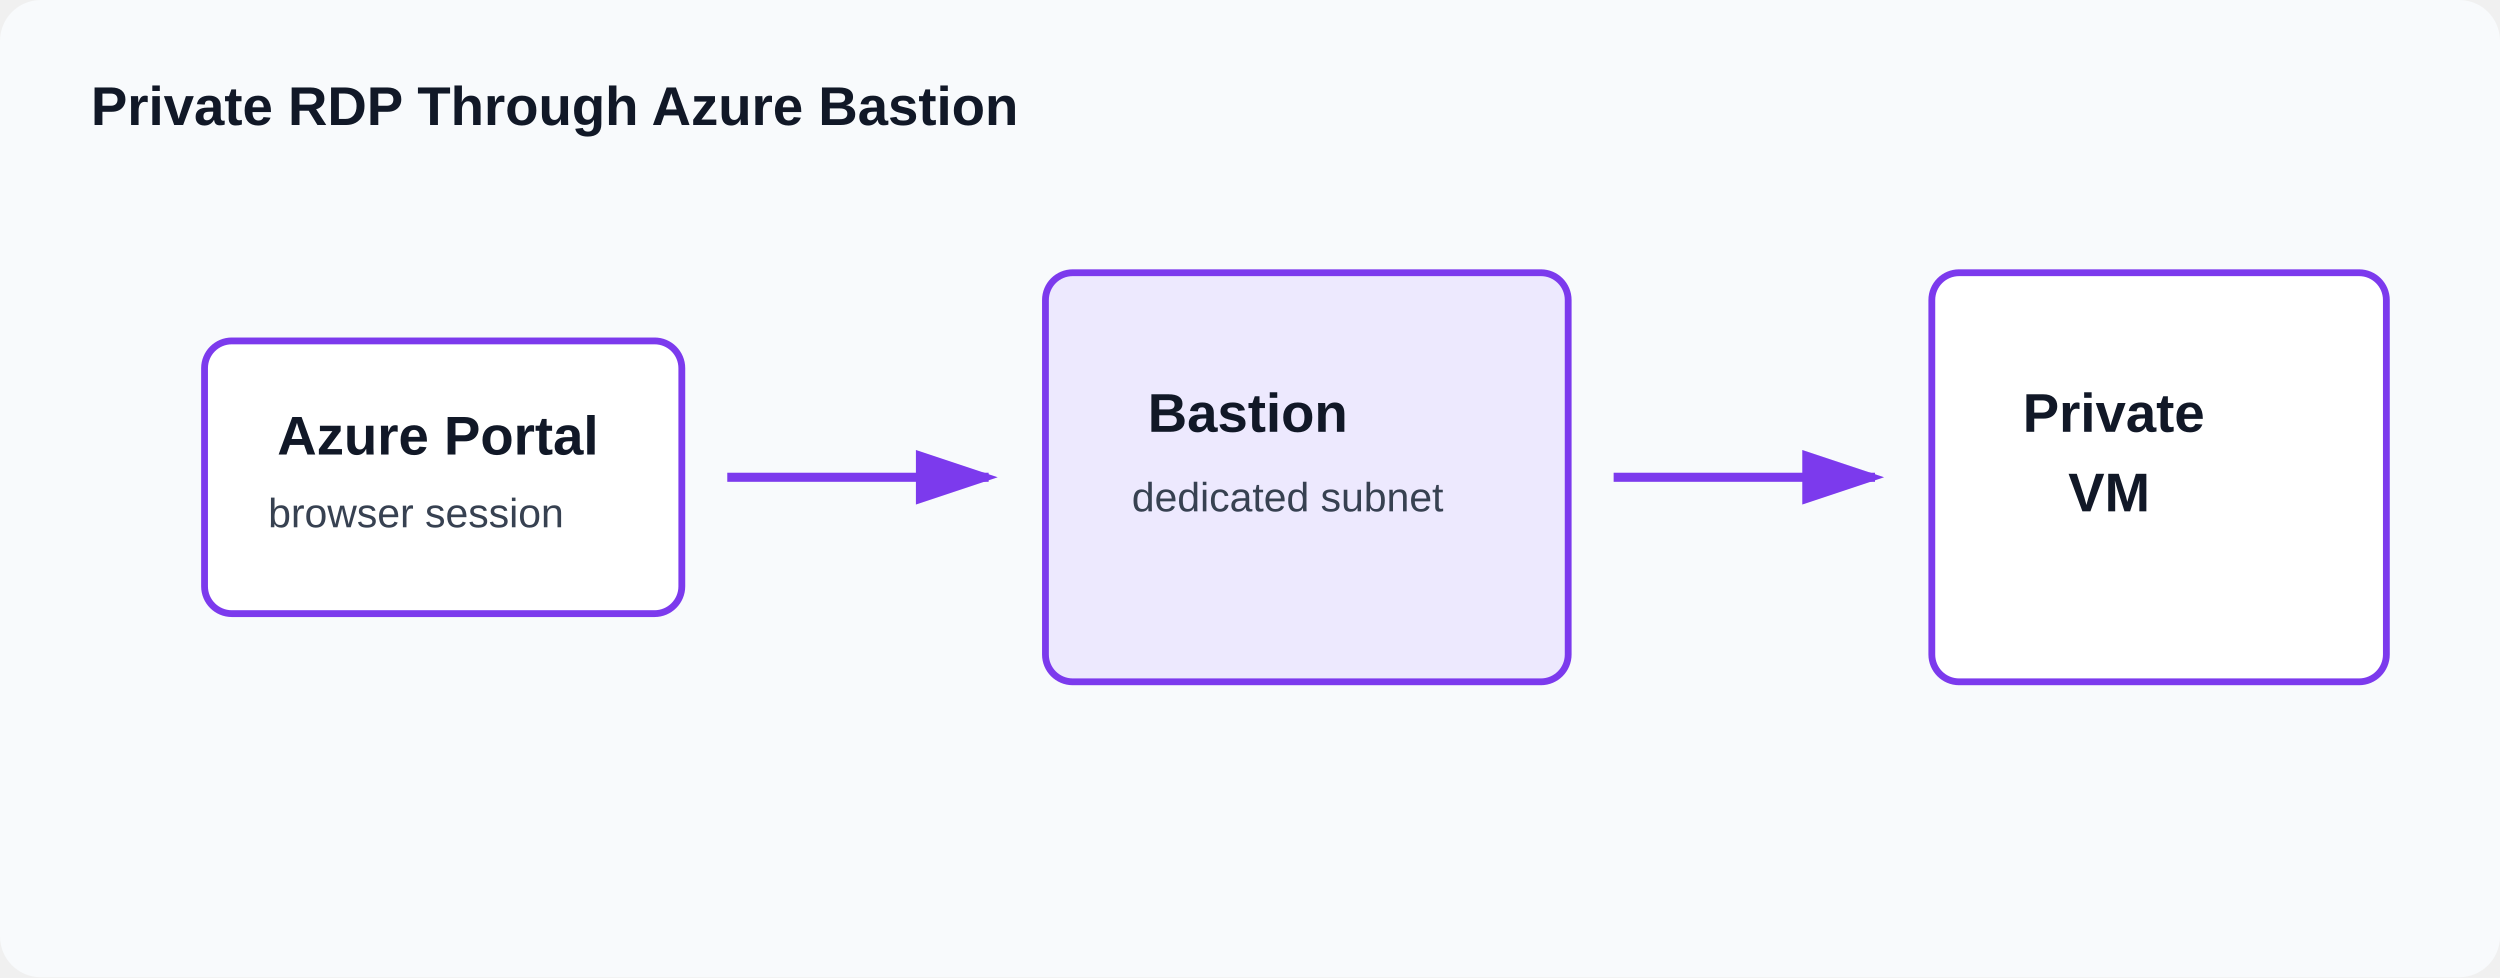
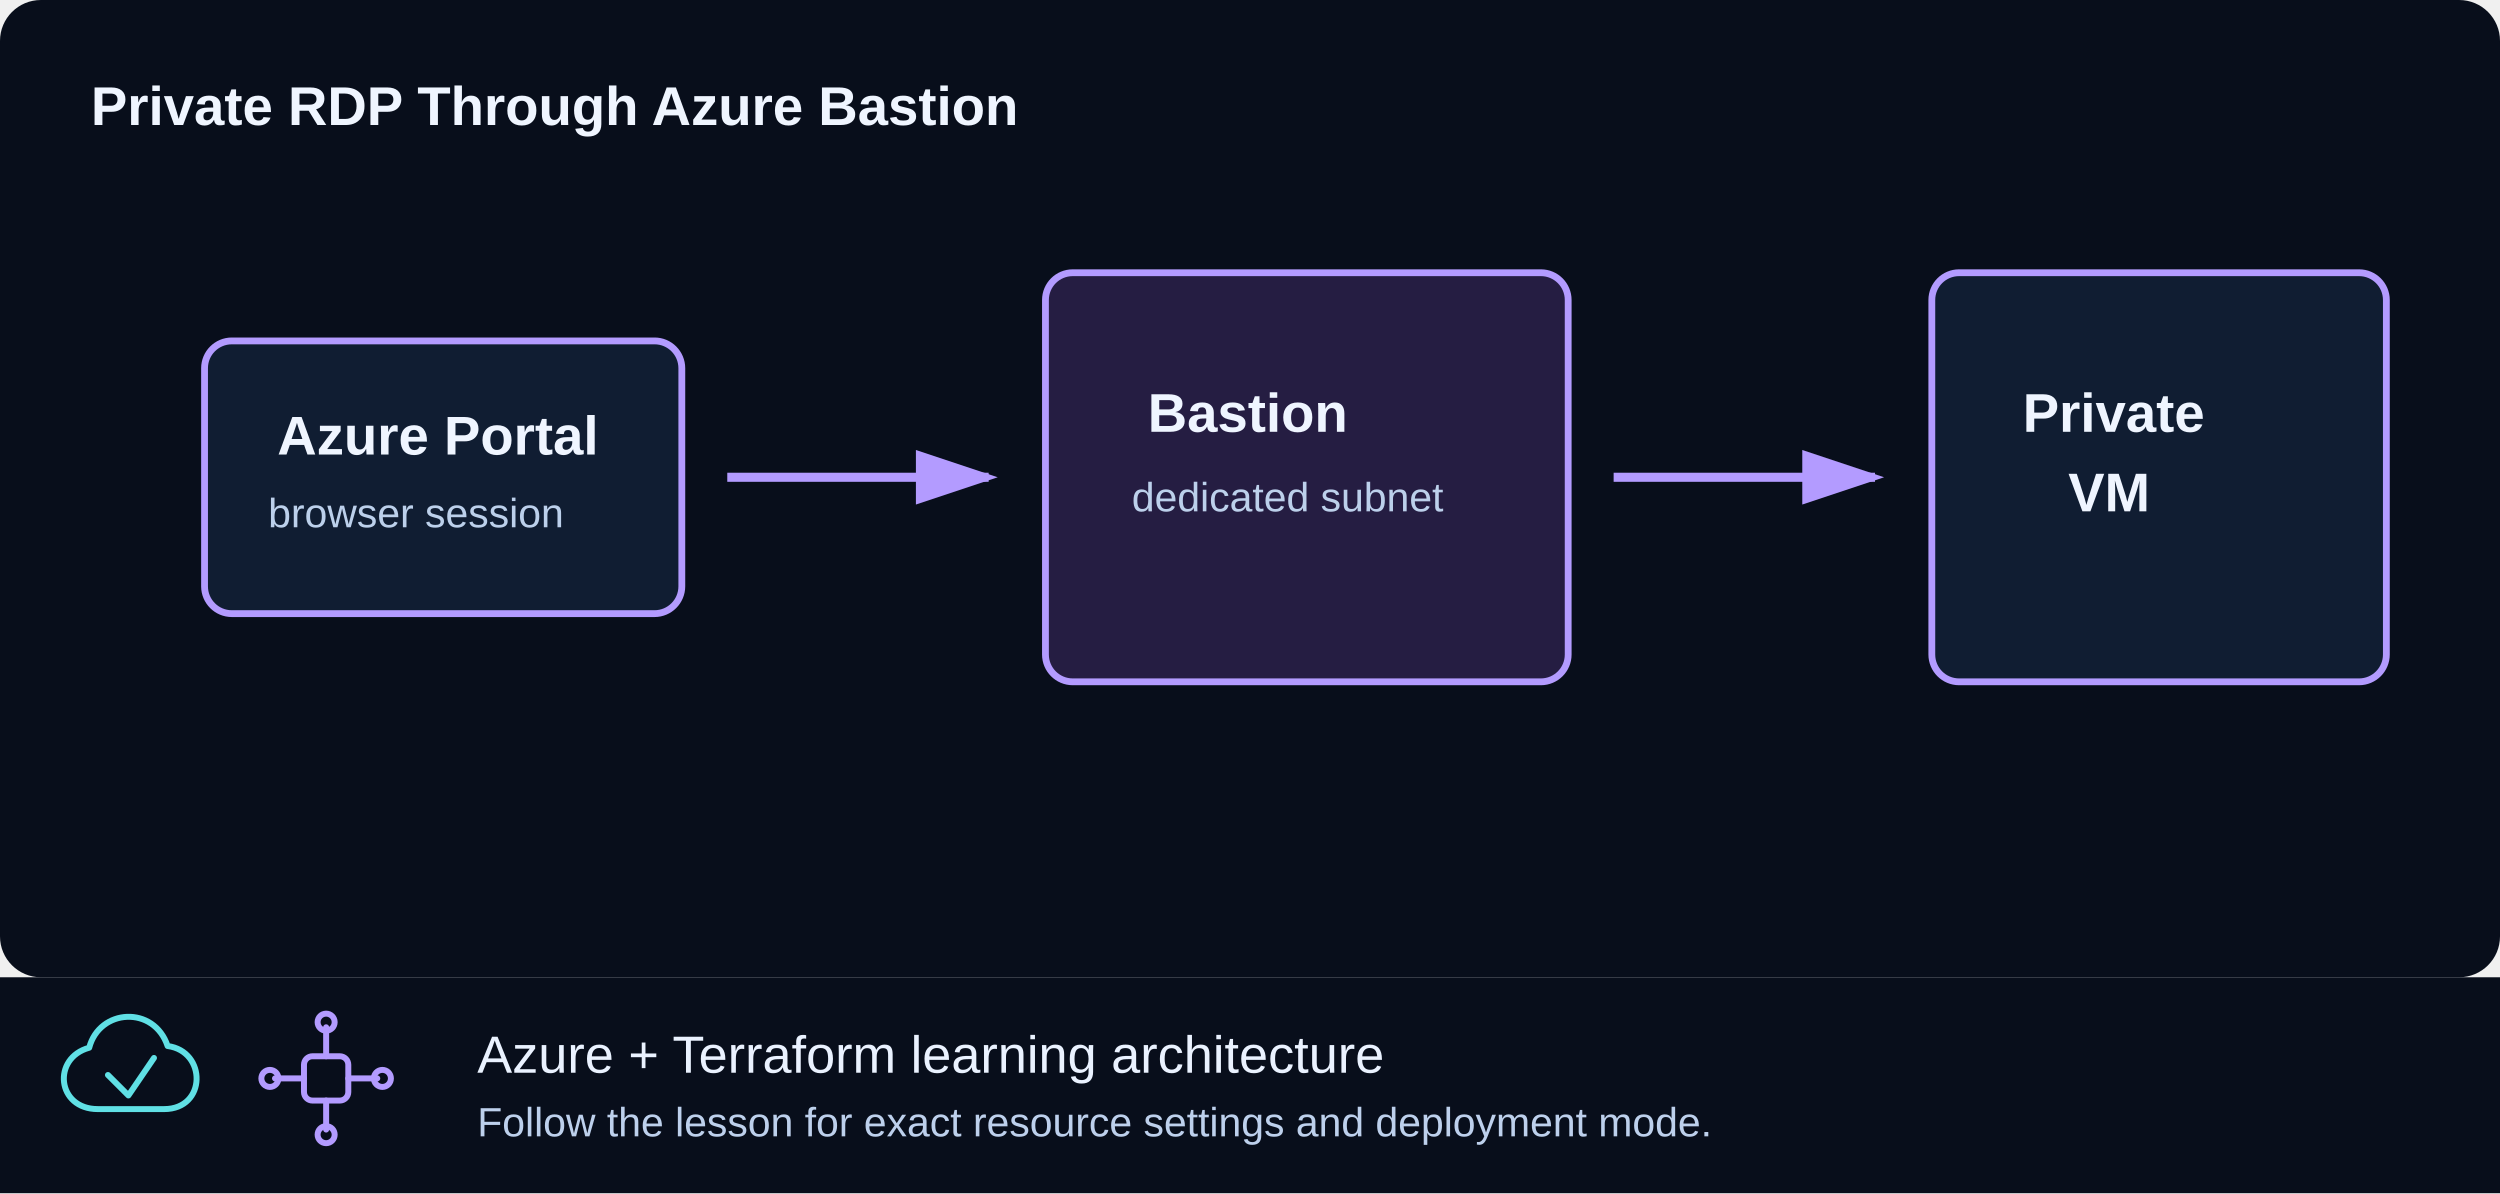
- <svg xmlns="http://www.w3.org/2000/svg" width="1100" height="430" viewBox="0 0 1100 430" role="img" aria-labelledby="title desc">
-   <style>.bg{fill:#f8fafc}.box{fill:#fff;stroke:#7c3aed;stroke-width:3}.priv{fill:#ede9fe}.text{font:700 24px Arial,sans-serif;fill:#111827}.small{font:18px Arial,sans-serif;fill:#374151}.arrow{stroke:#7c3aed;stroke-width:4;marker-end:url(#arrow)}</style>
+ <svg xmlns="http://www.w3.org/2000/svg" width="1100" height="525" viewBox="0 0 1100 525" role="img" aria-labelledby="title desc">
+   <style>.bg{fill:#080e1b}.box{fill:#101d32;stroke:#b39bff;stroke-width:3}.priv{fill:#251d42}.text{font:700 24px "Segoe UI",Arial,sans-serif;fill:#eff5ff}.small{font:18px "Segoe UI",Arial,sans-serif;fill:#bcd0eb}.arrow{stroke:#b39bff;stroke-width:4;marker-end:url(#arrow)}</style>
  <defs>
    <marker id="arrow" markerWidth="10" markerHeight="10" refX="8" refY="3" orient="auto">
-       <path d="M0,0 L0,6 L9,3 z" fill="#7c3aed" />
+       <path d="M0,0 L0,6 L9,3 z" fill="#b39bff" />
    </marker>
  </defs>
  <rect class="bg" width="1100" height="430" rx="18" />
  <text class="text" x="40" y="55">Private RDP Through Azure Bastion</text>
  <rect class="box" x="90" y="150" width="210" height="120" rx="12" />
  <text class="text" x="122" y="200">Azure Portal</text>
  <text class="small" x="118" y="232">browser session</text>
  <line class="arrow" x1="320" y1="210" x2="435" y2="210" />
  <rect class="box priv" x="460" y="120" width="230" height="180" rx="12" />
  <text class="text" x="505" y="190">Bastion</text>
  <text class="small" x="498" y="225">dedicated subnet</text>
  <line class="arrow" x1="710" y1="210" x2="825" y2="210" />
  <rect class="box" x="850" y="120" width="200" height="180" rx="12" />
  <text class="text" x="890" y="190">Private</text>
  <text class="text" x="910" y="225">VM</text>
+   <g>
+     <rect y="430.0" width="1100.0" height="95" fill="#080e1b" />
+     <g transform="translate(25 443.0) scale(0.75)" fill="none" stroke="#60e0e5" stroke-width="3.5" stroke-linecap="round" stroke-linejoin="round">
+       <path d="M24 60h39c25 0 25-34 2-37-8-24-40-22-46 1C-3 30 0 60 24 60Z" />
+       <path d="m30 40 12 12 15-22" />
+     </g>
+     <g transform="translate(112 443.0) scale(0.75)" fill="none" stroke="#b39bff" stroke-width="3.5" stroke-linecap="round" stroke-linejoin="round">
+       <rect x="29" y="29" width="26" height="26" rx="5" />
+       <path d="M42 29V12m0 43v17M29 42H12m43 0h17" />
+       <circle cx="42" cy="9" r="5" />
+       <circle cx="42" cy="75" r="5" />
+       <circle cx="9" cy="42" r="5" />
+       <circle cx="75" cy="42" r="5" />
+     </g>
+     <text x="210" y="472.0" fill="#eaf2ff" font-family="Segoe UI, Arial, sans-serif" font-size="23" font-weight="500">Azure + Terraform learning architecture</text>
+     <text x="210" y="500.0" fill="#bdd0ec" font-family="Segoe UI, Arial, sans-serif" font-size="18" font-weight="500">Follow the lesson for exact resource settings and deployment mode.</text>
+   </g>
</svg>
